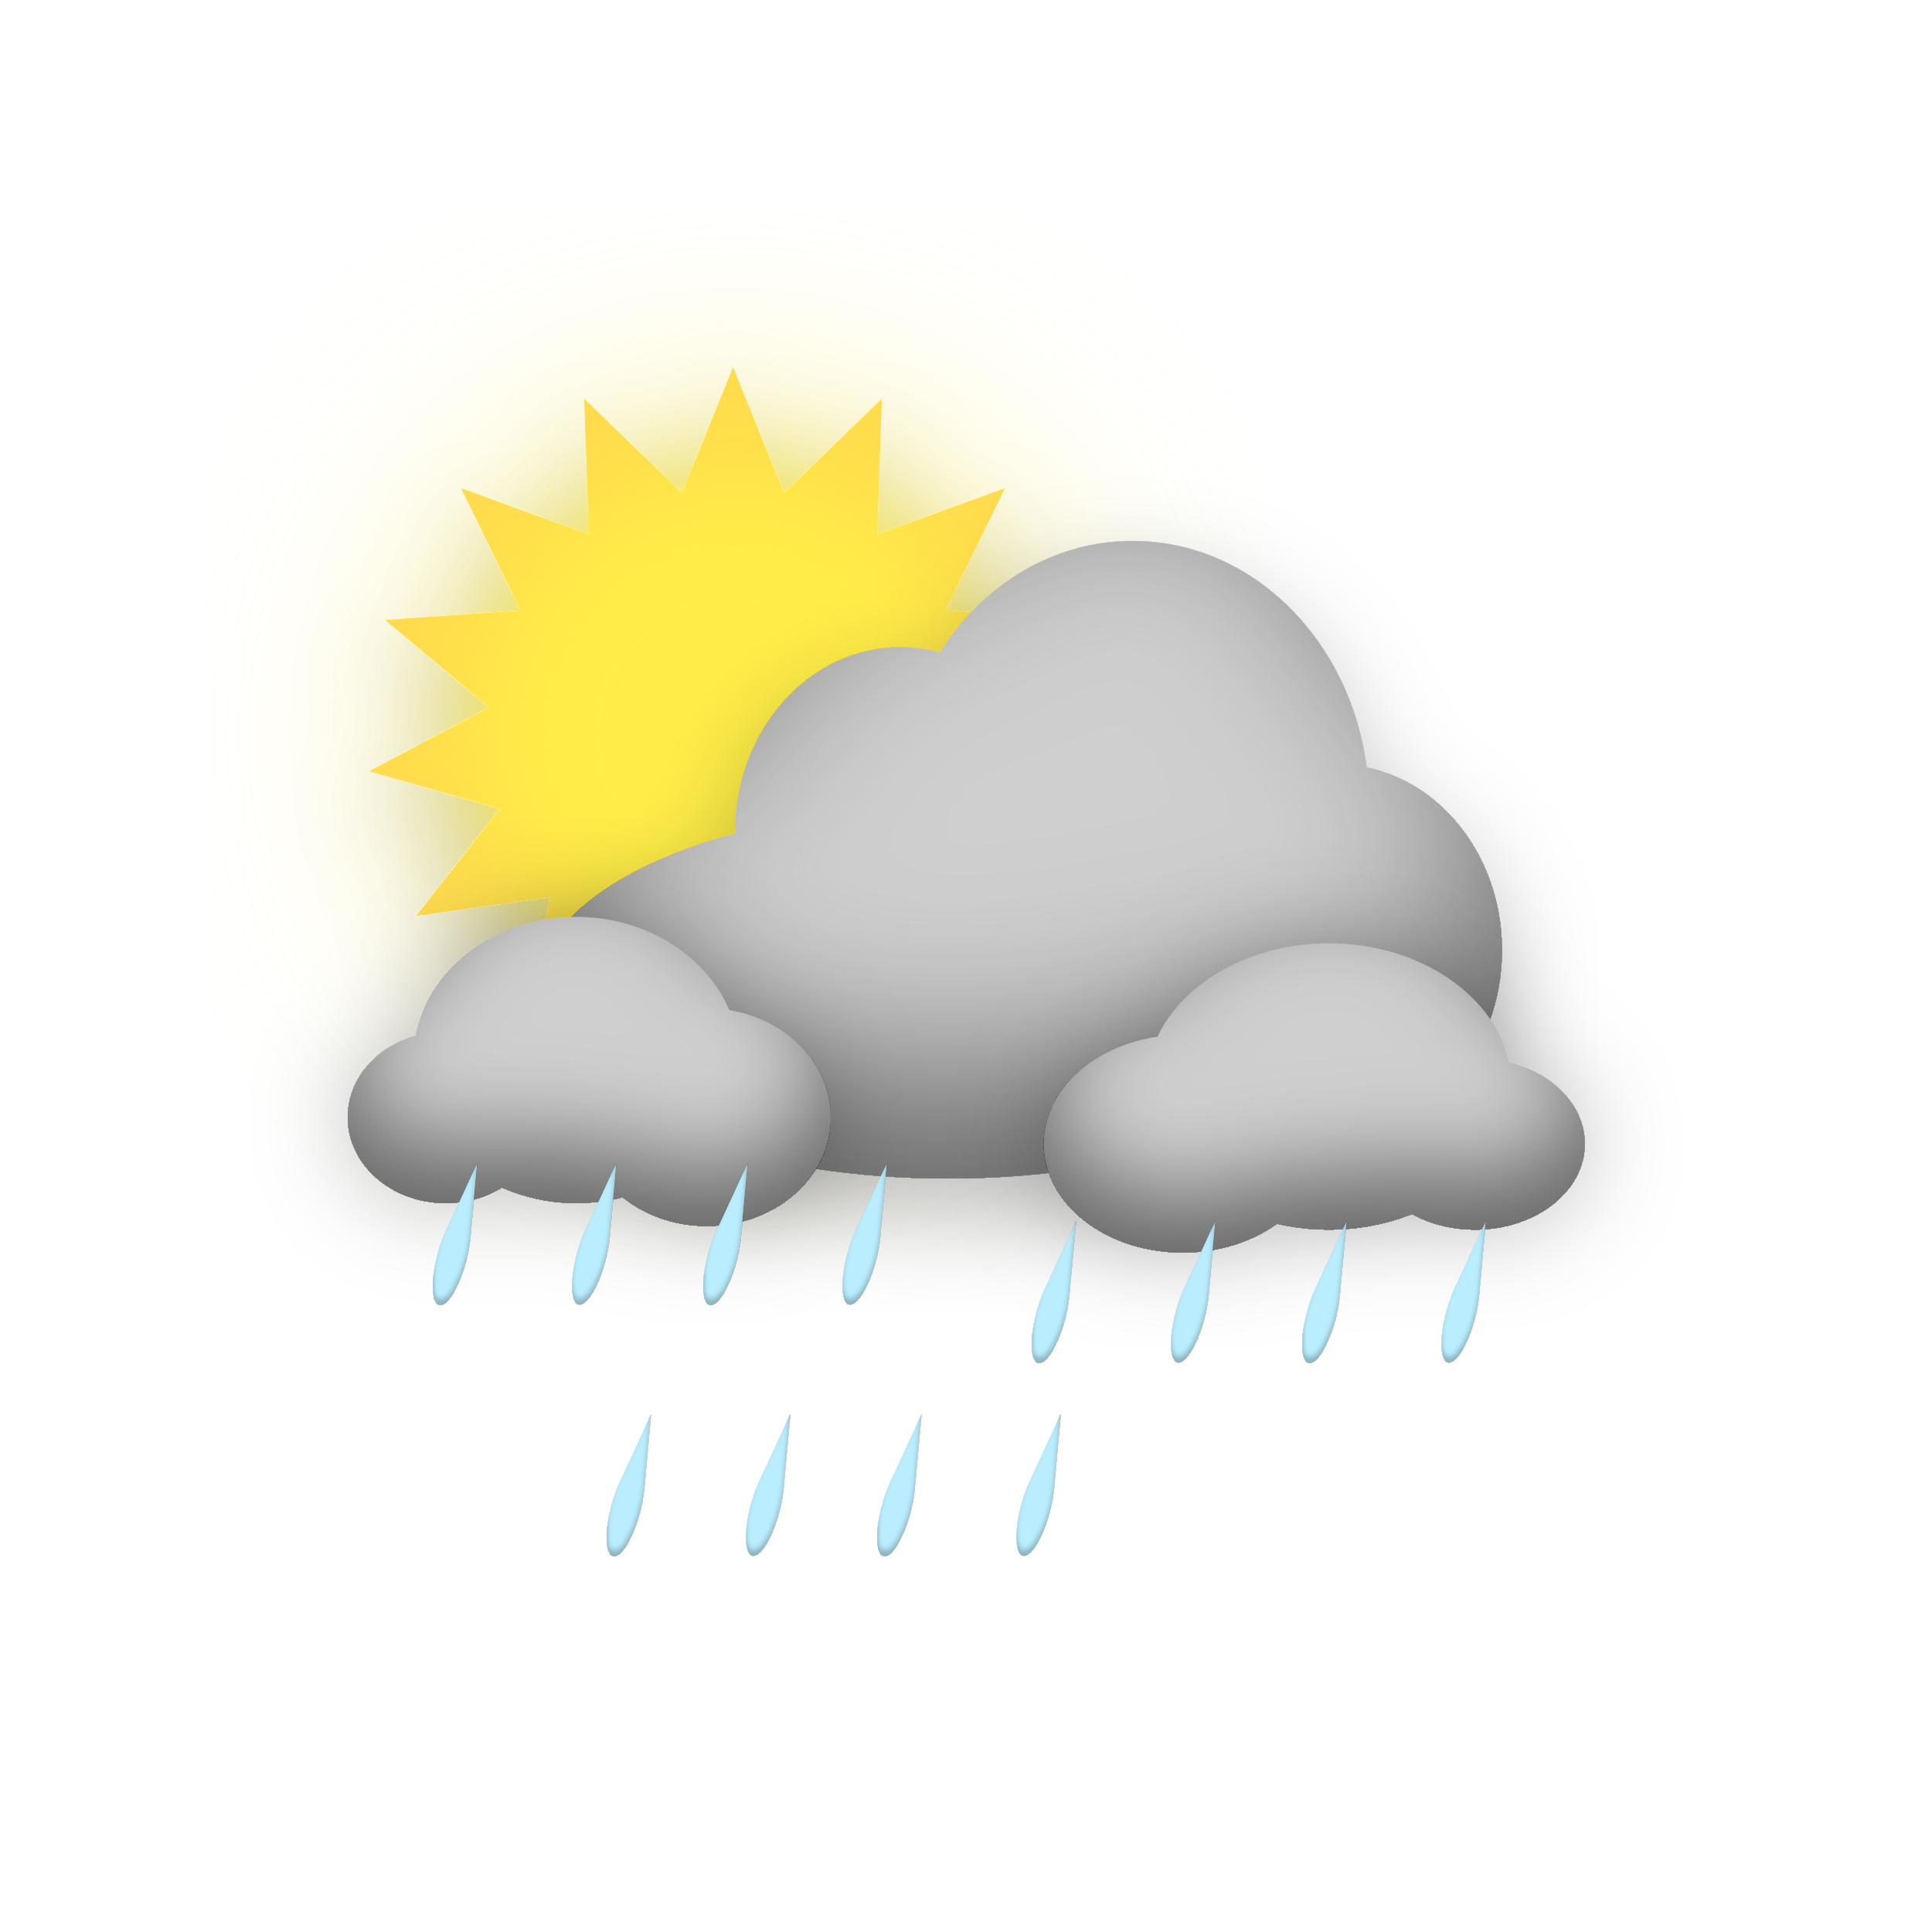
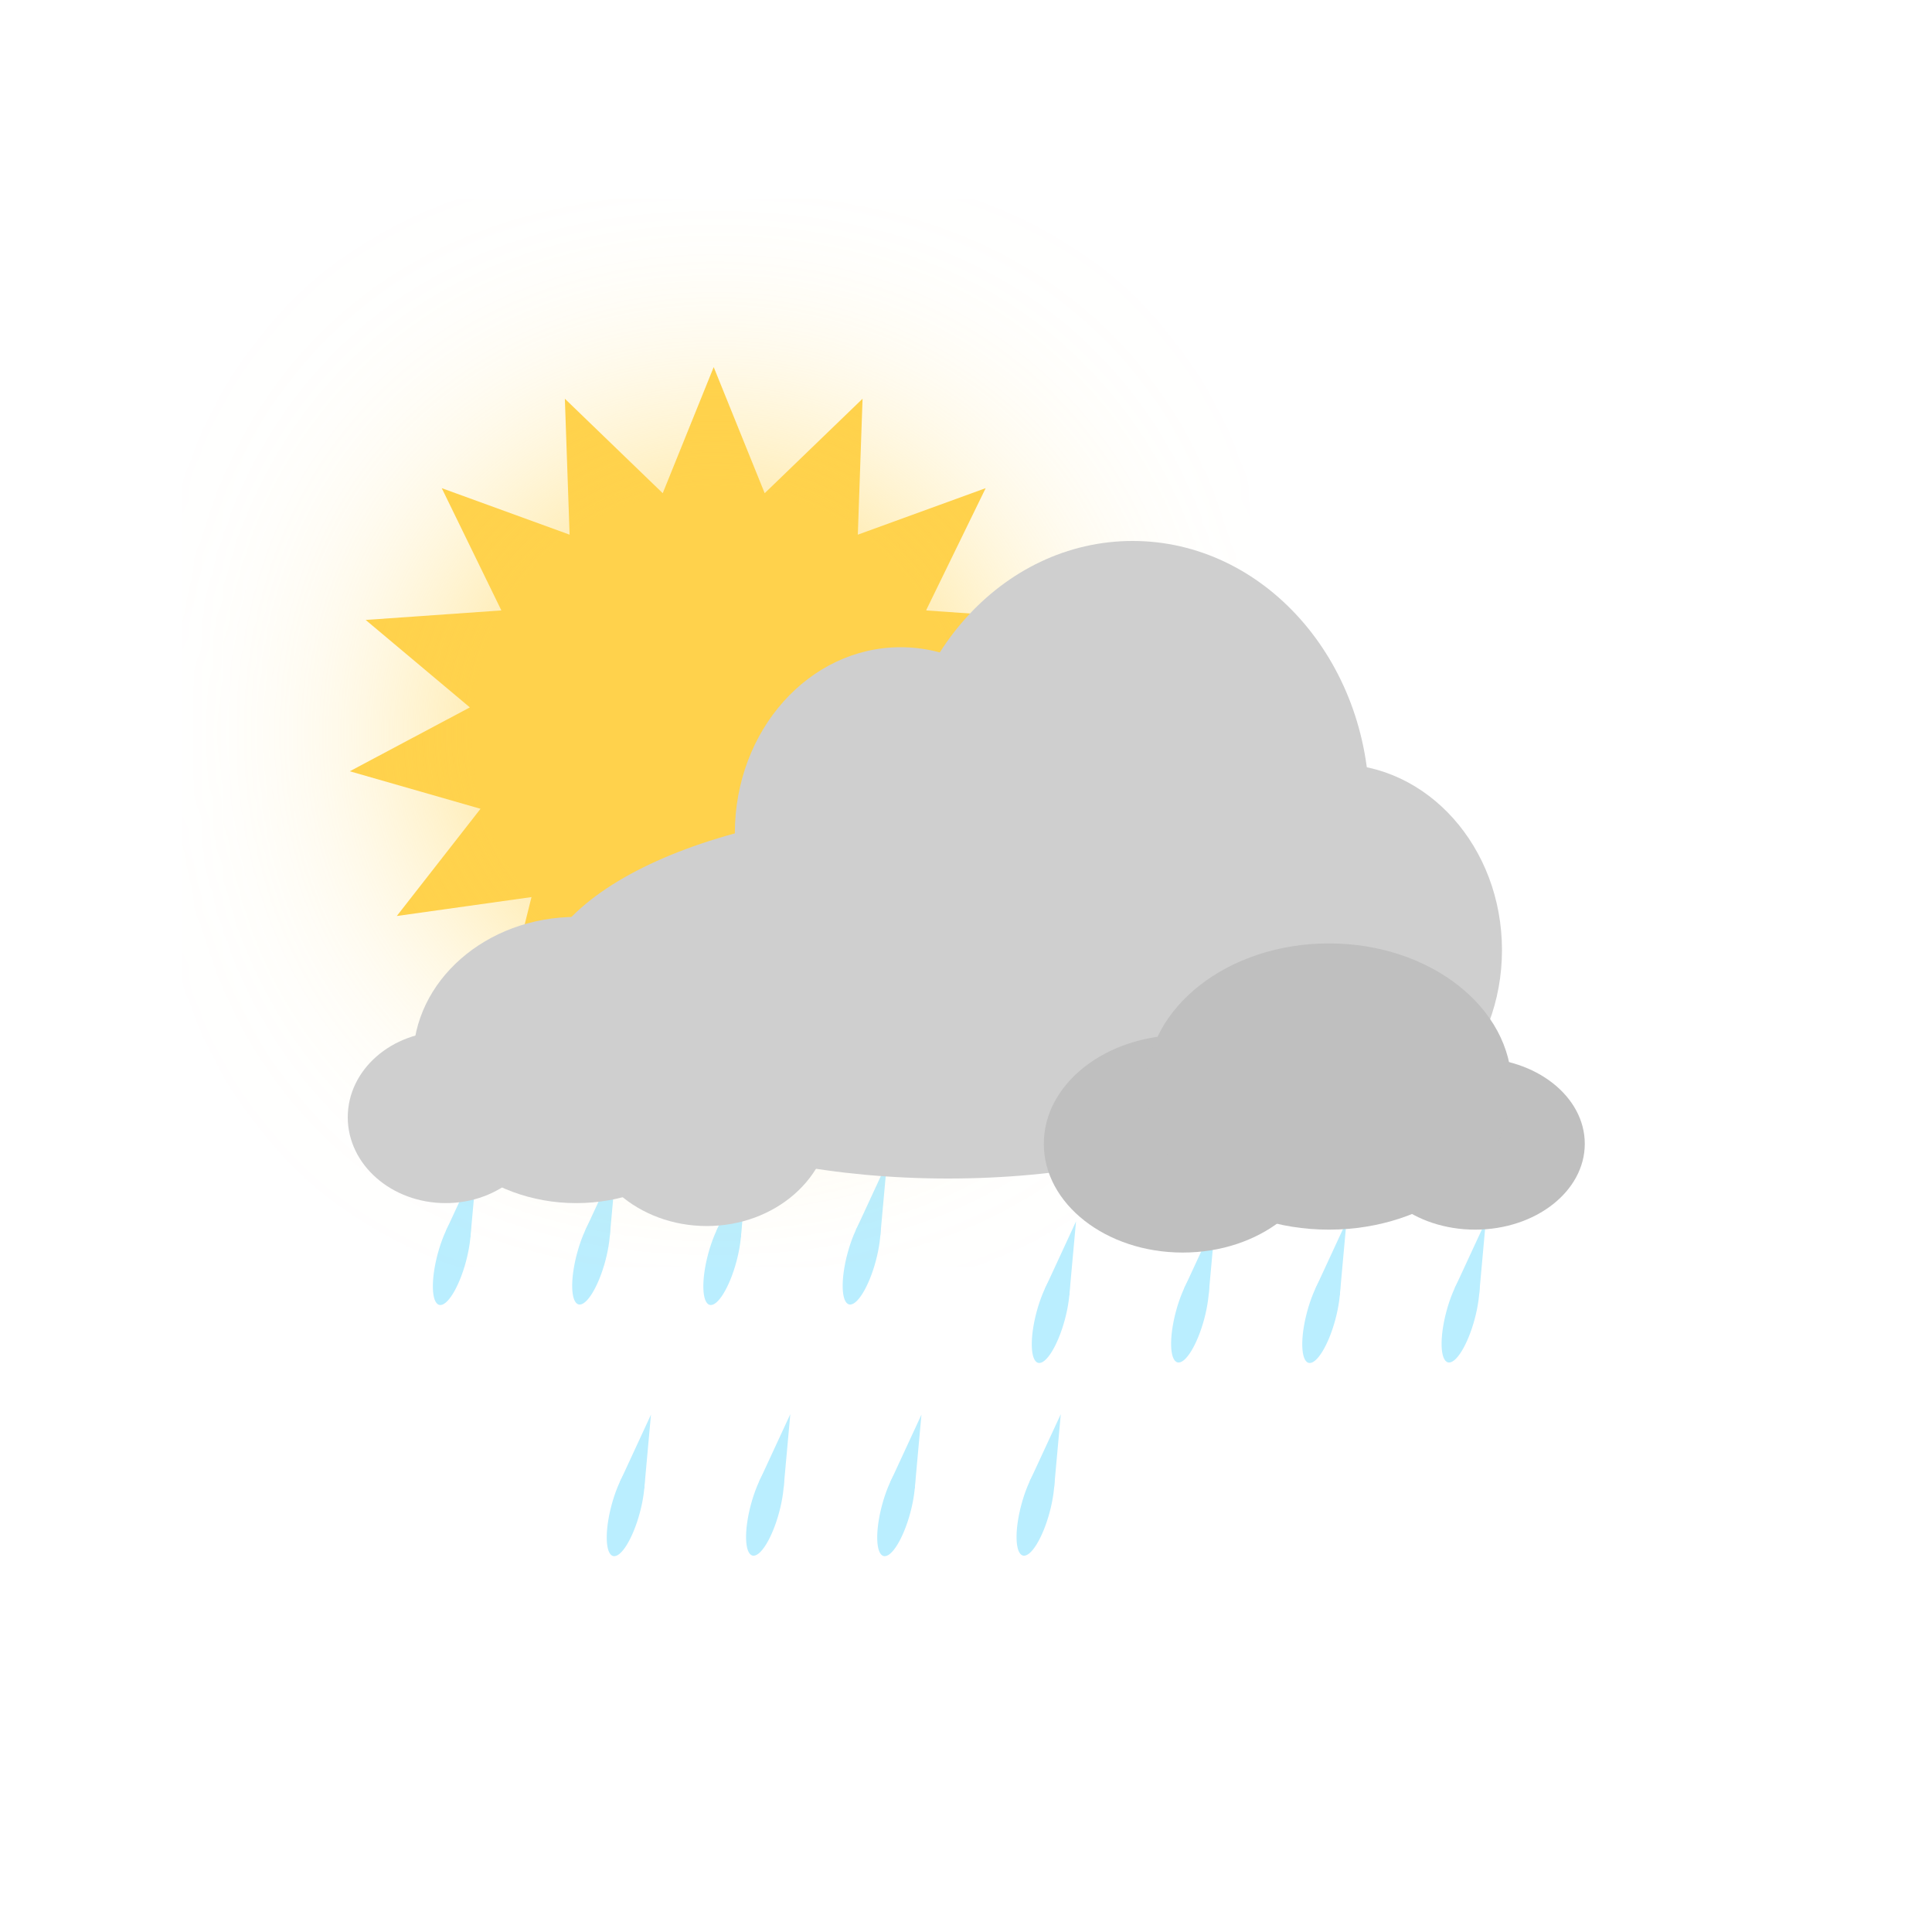
<svg xmlns="http://www.w3.org/2000/svg" width="100" height="100" viewBox="0 0 100 100" fill="none">
-   <g filter="url(#filter0_d_207_532)">
-     <path d="M37.941 19L40.58 25.528L45.646 20.638L45.401 27.674L52.018 25.267L48.932 31.596L55.956 32.088L50.563 36.615L56.779 39.921L50.011 41.863L54.345 47.412L47.373 46.433L49.075 53.266L43.103 49.535L41.88 56.469L37.941 50.632L34.003 56.469L32.78 49.535L26.808 53.266L28.51 46.433L21.538 47.412L25.872 41.863L19.104 39.921L25.32 36.615L19.927 32.088L26.951 31.596L23.865 25.267L30.482 27.674L30.237 20.638L35.303 25.528L37.941 19Z" fill="#FFD84F" />
+   <path d="M24.694 60.222L24.347 64.051L23.079 63.712L24.694 60.222Z" fill="#BAEEFF" />
+   <ellipse cx="23.386" cy="65.1" rx="0.758" ry="2.526" transform="rotate(15 23.3858 65.1005)" fill="#BAEEFF" />
+   <path d="M31.906 60.197L31.559 64.025L30.291 63.686L31.906 60.197Z" fill="#BAEEFF" />
+   <ellipse cx="30.598" cy="65.075" rx="0.758" ry="2.526" transform="rotate(15 30.5977 65.0749)" fill="#BAEEFF" />
+   <path d="M38.694 60.222L38.347 64.051L37.08 63.712L38.694 60.222Z" fill="#BAEEFF" />
+   <ellipse cx="37.386" cy="65.1" rx="0.758" ry="2.526" transform="rotate(15 37.3858 65.1005)" fill="#BAEEFF" />
+   <path d="M45.906 60.197L45.559 64.025L44.291 63.686L45.906 60.197Z" fill="#BAEEFF" />
+   <ellipse cx="44.598" cy="65.075" rx="0.758" ry="2.526" transform="rotate(15 44.5977 65.0749)" fill="#BAEEFF" />
+   <path d="M55.694 63.222L55.347 67.051L54.08 66.712L55.694 63.222Z" fill="#BAEEFF" />
+   <ellipse cx="54.386" cy="68.1" rx="0.758" ry="2.526" transform="rotate(15 54.3858 68.1005)" fill="#BAEEFF" />
+   <path d="M62.906 63.197L62.559 67.025L61.291 66.686L62.906 63.197Z" fill="#BAEEFF" />
+   <ellipse cx="61.598" cy="68.075" rx="0.758" ry="2.526" transform="rotate(15 61.5977 68.0749)" fill="#BAEEFF" />
+   <path d="M69.694 63.222L69.347 67.051L68.079 66.712L69.694 63.222Z" fill="#BAEEFF" />
+   <ellipse cx="68.386" cy="68.1" rx="0.758" ry="2.526" transform="rotate(15 68.3858 68.1005)" fill="#BAEEFF" />
+   <path d="M76.906 63.197L76.559 67.025L75.291 66.686L76.906 63.197Z" fill="#BAEEFF" />
+   <ellipse cx="75.598" cy="68.075" rx="0.758" ry="2.526" transform="rotate(15 75.5977 68.0749)" fill="#BAEEFF" />
+   <path d="M33.694 73.222L33.347 77.051L32.08 76.712L33.694 73.222Z" fill="#BAEEFF" />
+   <ellipse cx="32.386" cy="78.1" rx="0.758" ry="2.526" transform="rotate(15 32.3858 78.1005)" fill="#BAEEFF" />
+   <path d="M40.906 73.197L40.559 77.025L39.291 76.686L40.906 73.197Z" fill="#BAEEFF" />
+   <ellipse cx="39.598" cy="78.075" rx="0.758" ry="2.526" transform="rotate(15 39.5977 78.0749)" fill="#BAEEFF" />
+   <path d="M47.694 73.222L47.347 77.051L46.08 76.712L47.694 73.222Z" fill="#BAEEFF" />
+   <ellipse cx="46.386" cy="78.1" rx="0.758" ry="2.526" transform="rotate(15 46.3858 78.1005)" fill="#BAEEFF" />
+   <path d="M54.906 73.197L54.559 77.025L53.291 76.686L54.906 73.197Z" fill="#BAEEFF" />
+   <ellipse cx="53.598" cy="78.075" rx="0.758" ry="2.526" transform="rotate(15 53.5977 78.0749)" fill="#BAEEFF" />
+   <path d="M36.941 19L39.58 25.528L44.646 20.638L44.401 27.674L51.018 25.267L47.932 31.596L54.956 32.088L49.563 36.615L55.779 39.921L49.011 41.863L53.345 47.412L46.373 46.433L48.075 53.266L42.103 49.535L40.88 56.469L36.941 50.632L33.003 56.469L31.78 49.535L25.808 53.266L27.51 46.433L20.538 47.412L24.872 41.863L18.104 39.921L24.32 36.615L18.927 32.088L25.951 31.596L22.865 25.267L29.482 27.674L29.237 20.638L34.303 25.528L36.941 19Z" fill="#FFD24C" />
+   <g filter="url(#filter0_f_736_435)">
+     <ellipse cx="37.029" cy="37.942" rx="12.628" ry="12.628" fill="#FFD24C" />
  </g>
-   <g filter="url(#filter1_f_207_532)">
-     <ellipse cx="38.029" cy="37.942" rx="12.628" ry="12.628" fill="#FFED47" />
-   </g>
-   <g filter="url(#filter2_f_207_532)">
-     <ellipse cx="38.029" cy="37.942" rx="12.628" ry="12.628" fill="#FFED47" />
-   </g>
-   <g filter="url(#filter3_di_207_532)">
-     <path d="M70.879 41.75C70.879 49.344 65.393 55.5 58.624 55.5C51.856 55.5 46.37 49.344 46.37 41.75C46.37 34.156 51.856 28 58.624 28C65.393 28 70.879 34.156 70.879 41.75Z" fill="#CFCFCF" />
-     <path d="M77.742 49.175C77.742 54.491 73.901 58.8 69.164 58.8C64.426 58.8 60.585 54.491 60.585 49.175C60.585 43.859 64.426 39.55 69.164 39.55C73.901 39.55 77.742 43.859 77.742 49.175Z" fill="#CFCFCF" />
-     <path d="M55.193 43.125C55.193 48.441 51.352 52.75 46.615 52.75C41.877 52.75 38.036 48.441 38.036 43.125C38.036 37.809 41.877 33.5 46.615 33.5C51.352 33.5 55.193 37.809 55.193 43.125Z" fill="#CFCFCF" />
-     <path d="M70.389 51.375C70.389 56.691 60.842 61 49.066 61C37.289 61 27.742 56.691 27.742 51.375C27.742 46.059 37.289 41.75 49.066 41.75C60.842 41.75 70.389 46.059 70.389 51.375Z" fill="#CFCFCF" />
-   </g>
-   <g filter="url(#filter4_di_207_532)">
-     <path d="M43 57.829C43 60.938 40.126 63.459 36.581 63.459C33.036 63.459 30.162 60.938 30.162 57.829C30.162 54.72 33.036 52.199 36.581 52.199C40.126 52.199 43 54.72 43 57.829Z" fill="#CFCFCF" />
-     <path d="M28.135 57.829C28.135 60.283 25.866 62.273 23.068 62.273C20.269 62.273 18 60.283 18 57.829C18 55.374 20.269 53.384 23.068 53.384C25.866 53.384 28.135 55.374 28.135 57.829Z" fill="#CFCFCF" />
-     <path d="M38.27 54.866C38.27 58.957 34.489 62.273 29.824 62.273C25.16 62.273 21.378 58.957 21.378 54.866C21.378 50.775 25.16 47.459 29.824 47.459C34.489 47.459 38.27 50.775 38.27 54.866Z" fill="#CFCFCF" />
-   </g>
-   <g filter="url(#filter5_di_207_532)">
-     <path d="M54.028 59.202C54.028 62.311 57.247 64.832 61.218 64.832C65.188 64.832 68.407 62.311 68.407 59.202C68.407 56.093 65.188 53.572 61.218 53.572C57.247 53.572 54.028 56.093 54.028 59.202Z" fill="#CFCFCF" />
-     <path d="M70.677 59.202C70.677 61.657 73.218 63.646 76.353 63.646C79.487 63.646 82.028 61.657 82.028 59.202C82.028 56.747 79.487 54.758 76.353 54.758C73.218 54.758 70.677 56.747 70.677 59.202Z" fill="#CFCFCF" />
-     <path d="M59.326 56.239C59.326 60.33 63.561 63.646 68.785 63.646C74.009 63.646 78.245 60.33 78.245 56.239C78.245 52.148 74.009 48.831 68.785 48.831C63.561 48.831 59.326 52.148 59.326 56.239Z" fill="#CFCFCF" />
-   </g>
-   <g filter="url(#filter6_i_207_532)">
-     <path d="M24.694 60.222L24.347 64.051L23.079 63.712L24.694 60.222Z" fill="#BAEEFF" />
-     <ellipse cx="23.386" cy="65.1" rx="0.758" ry="2.526" transform="rotate(15 23.3858 65.1005)" fill="#BAEEFF" />
-     <path d="M31.906 60.197L31.559 64.025L30.291 63.686L31.906 60.197Z" fill="#BAEEFF" />
-     <ellipse cx="30.598" cy="65.075" rx="0.758" ry="2.526" transform="rotate(15 30.5977 65.0749)" fill="#BAEEFF" />
-   </g>
-   <g filter="url(#filter7_i_207_532)">
-     <path d="M38.694 60.222L38.347 64.051L37.08 63.712L38.694 60.222Z" fill="#BAEEFF" />
-     <ellipse cx="37.386" cy="65.1" rx="0.758" ry="2.526" transform="rotate(15 37.3858 65.1005)" fill="#BAEEFF" />
-     <path d="M45.906 60.197L45.559 64.025L44.291 63.686L45.906 60.197Z" fill="#BAEEFF" />
-     <ellipse cx="44.598" cy="65.075" rx="0.758" ry="2.526" transform="rotate(15 44.5977 65.0749)" fill="#BAEEFF" />
-   </g>
-   <g filter="url(#filter8_i_207_532)">
-     <path d="M55.694 63.222L55.347 67.051L54.08 66.712L55.694 63.222Z" fill="#BAEEFF" />
-     <ellipse cx="54.386" cy="68.1" rx="0.758" ry="2.526" transform="rotate(15 54.3858 68.1005)" fill="#BAEEFF" />
-     <path d="M62.906 63.197L62.559 67.025L61.291 66.686L62.906 63.197Z" fill="#BAEEFF" />
-     <ellipse cx="61.598" cy="68.075" rx="0.758" ry="2.526" transform="rotate(15 61.5977 68.0749)" fill="#BAEEFF" />
-   </g>
-   <g filter="url(#filter9_i_207_532)">
-     <path d="M69.694 63.222L69.347 67.051L68.079 66.712L69.694 63.222Z" fill="#BAEEFF" />
-     <ellipse cx="68.386" cy="68.1" rx="0.758" ry="2.526" transform="rotate(15 68.3858 68.1005)" fill="#BAEEFF" />
-     <path d="M76.906 63.197L76.559 67.025L75.291 66.686L76.906 63.197Z" fill="#BAEEFF" />
-     <ellipse cx="75.598" cy="68.075" rx="0.758" ry="2.526" transform="rotate(15 75.5977 68.0749)" fill="#BAEEFF" />
-   </g>
-   <g filter="url(#filter10_i_207_532)">
-     <path d="M33.694 73.222L33.347 77.051L32.08 76.712L33.694 73.222Z" fill="#BAEEFF" />
-     <ellipse cx="32.386" cy="78.1" rx="0.758" ry="2.526" transform="rotate(15 32.3858 78.1005)" fill="#BAEEFF" />
-     <path d="M40.906 73.197L40.559 77.025L39.291 76.686L40.906 73.197Z" fill="#BAEEFF" />
-     <ellipse cx="39.598" cy="78.075" rx="0.758" ry="2.526" transform="rotate(15 39.5977 78.0749)" fill="#BAEEFF" />
-   </g>
-   <g filter="url(#filter11_i_207_532)">
-     <path d="M47.694 73.222L47.347 77.051L46.08 76.712L47.694 73.222Z" fill="#BAEEFF" />
-     <ellipse cx="46.386" cy="78.1" rx="0.758" ry="2.526" transform="rotate(15 46.3858 78.1005)" fill="#BAEEFF" />
-     <path d="M54.906 73.197L54.559 77.025L53.291 76.686L54.906 73.197Z" fill="#BAEEFF" />
-     <ellipse cx="53.598" cy="78.075" rx="0.758" ry="2.526" transform="rotate(15 53.5977 78.0749)" fill="#BAEEFF" />
-   </g>
+   <ellipse cx="37.029" cy="37.942" rx="12.628" ry="12.628" fill="#FFD24C" />
+   <path d="M70.879 41.75C70.879 49.344 65.393 55.5 58.624 55.5C51.856 55.5 46.37 49.344 46.37 41.75C46.37 34.156 51.856 28 58.624 28C65.393 28 70.879 34.156 70.879 41.75Z" fill="#CFCFCF" />
+   <path d="M77.742 49.175C77.742 54.491 73.901 58.8 69.164 58.8C64.426 58.8 60.585 54.491 60.585 49.175C60.585 43.859 64.426 39.55 69.164 39.55C73.901 39.55 77.742 43.859 77.742 49.175Z" fill="#CFCFCF" />
+   <path d="M55.193 43.125C55.193 48.441 51.352 52.75 46.615 52.75C41.877 52.75 38.036 48.441 38.036 43.125C38.036 37.809 41.877 33.5 46.615 33.5C51.352 33.5 55.193 37.809 55.193 43.125Z" fill="#CFCFCF" />
+   <path d="M70.389 51.375C70.389 56.691 60.842 61 49.066 61C37.289 61 27.742 56.691 27.742 51.375C27.742 46.059 37.289 41.75 49.066 41.75C60.842 41.75 70.389 46.059 70.389 51.375Z" fill="#CFCFCF" />
+   <path d="M43 57.829C43 60.938 40.126 63.459 36.581 63.459C33.036 63.459 30.162 60.938 30.162 57.829C30.162 54.72 33.036 52.199 36.581 52.199C40.126 52.199 43 54.72 43 57.829Z" fill="#CFCFCF" />
+   <path d="M28.135 57.829C28.135 60.283 25.866 62.273 23.068 62.273C20.269 62.273 18 60.283 18 57.829C18 55.374 20.269 53.384 23.068 53.384C25.866 53.384 28.135 55.374 28.135 57.829Z" fill="#CFCFCF" />
+   <path d="M38.27 54.866C38.27 58.957 34.489 62.273 29.824 62.273C25.16 62.273 21.378 58.957 21.378 54.866C21.378 50.775 25.16 47.459 29.824 47.459C34.489 47.459 38.27 50.775 38.27 54.866Z" fill="#CFCFCF" />
+   <path d="M54.028 59.202C54.028 62.311 57.247 64.832 61.218 64.832C65.188 64.832 68.407 62.311 68.407 59.202C68.407 56.093 65.188 53.572 61.218 53.572C57.247 53.572 54.028 56.093 54.028 59.202Z" fill="#BFBFBF" />
+   <path d="M70.677 59.202C70.677 61.657 73.218 63.646 76.353 63.646C79.487 63.646 82.028 61.657 82.028 59.202C82.028 56.747 79.487 54.758 76.353 54.758C73.218 54.758 70.677 56.747 70.677 59.202Z" fill="#BFBFBF" />
+   <path d="M59.326 56.239C59.326 60.33 63.561 63.646 68.785 63.646C74.009 63.646 78.245 60.33 78.245 56.239C78.245 52.148 74.009 48.831 68.785 48.831C63.561 48.831 59.326 52.148 59.326 56.239Z" fill="#BFBFBF" />
  <defs>
-     <filter id="filter0_d_207_532" x="14.104" y="16" width="47.676" height="47.469" filterUnits="userSpaceOnUse" color-interpolation-filters="sRGB">
-       <feFlood flood-opacity="0" result="BackgroundImageFix" />
-       <feColorMatrix in="SourceAlpha" type="matrix" values="0 0 0 0 0 0 0 0 0 0 0 0 0 0 0 0 0 0 127 0" result="hardAlpha" />
-       <feOffset dy="2" />
-       <feGaussianBlur stdDeviation="2.5" />
-       <feComposite in2="hardAlpha" operator="out" />
-       <feColorMatrix type="matrix" values="0 0 0 0 0 0 0 0 0 0 0 0 0 0 0 0 0 0 0.25 0" />
-       <feBlend mode="normal" in2="BackgroundImageFix" result="effect1_dropShadow_207_532" />
-       <feBlend mode="normal" in="SourceGraphic" in2="effect1_dropShadow_207_532" result="shape" />
-     </filter>
-     <filter id="filter1_f_207_532" x="10.401" y="10.314" width="55.255" height="55.255" filterUnits="userSpaceOnUse" color-interpolation-filters="sRGB">
+     <filter id="filter0_f_736_435" x="9.401" y="10.314" width="55.255" height="55.255" filterUnits="userSpaceOnUse" color-interpolation-filters="sRGB">
      <feFlood flood-opacity="0" result="BackgroundImageFix" />
      <feBlend mode="normal" in="SourceGraphic" in2="BackgroundImageFix" result="shape" />
-       <feGaussianBlur stdDeviation="7.5" result="effect1_foregroundBlur_207_532" />
-     </filter>
-     <filter id="filter2_f_207_532" x="20.401" y="20.314" width="35.255" height="35.255" filterUnits="userSpaceOnUse" color-interpolation-filters="sRGB">
-       <feFlood flood-opacity="0" result="BackgroundImageFix" />
-       <feBlend mode="normal" in="SourceGraphic" in2="BackgroundImageFix" result="shape" />
-       <feGaussianBlur stdDeviation="2.5" result="effect1_foregroundBlur_207_532" />
-     </filter>
-     <filter id="filter3_di_207_532" x="22.742" y="23" width="60" height="45" filterUnits="userSpaceOnUse" color-interpolation-filters="sRGB">
-       <feFlood flood-opacity="0" result="BackgroundImageFix" />
-       <feColorMatrix in="SourceAlpha" type="matrix" values="0 0 0 0 0 0 0 0 0 0 0 0 0 0 0 0 0 0 127 0" result="hardAlpha" />
-       <feOffset dy="2" />
-       <feGaussianBlur stdDeviation="2.5" />
-       <feComposite in2="hardAlpha" operator="out" />
-       <feColorMatrix type="matrix" values="0 0 0 0 0 0 0 0 0 0 0 0 0 0 0 0 0 0 0.25 0" />
-       <feBlend mode="normal" in2="BackgroundImageFix" result="effect1_dropShadow_207_532" />
-       <feBlend mode="normal" in="SourceGraphic" in2="effect1_dropShadow_207_532" result="shape" />
-       <feColorMatrix in="SourceAlpha" type="matrix" values="0 0 0 0 0 0 0 0 0 0 0 0 0 0 0 0 0 0 127 0" result="hardAlpha" />
-       <feOffset dy="-5" />
-       <feGaussianBlur stdDeviation="5" />
-       <feComposite in2="hardAlpha" operator="arithmetic" k2="-1" k3="1" />
-       <feColorMatrix type="matrix" values="0 0 0 0 0 0 0 0 0 0 0 0 0 0 0 0 0 0 0.5 0" />
-       <feBlend mode="normal" in2="shape" result="effect2_innerShadow_207_532" />
-     </filter>
-     <filter id="filter4_di_207_532" x="13" y="42.459" width="35" height="26" filterUnits="userSpaceOnUse" color-interpolation-filters="sRGB">
-       <feFlood flood-opacity="0" result="BackgroundImageFix" />
-       <feColorMatrix in="SourceAlpha" type="matrix" values="0 0 0 0 0 0 0 0 0 0 0 0 0 0 0 0 0 0 127 0" result="hardAlpha" />
-       <feOffset />
-       <feGaussianBlur stdDeviation="2.5" />
-       <feComposite in2="hardAlpha" operator="out" />
-       <feColorMatrix type="matrix" values="0 0 0 0 0 0 0 0 0 0 0 0 0 0 0 0 0 0 0.25 0" />
-       <feBlend mode="normal" in2="BackgroundImageFix" result="effect1_dropShadow_207_532" />
-       <feBlend mode="normal" in="SourceGraphic" in2="effect1_dropShadow_207_532" result="shape" />
-       <feColorMatrix in="SourceAlpha" type="matrix" values="0 0 0 0 0 0 0 0 0 0 0 0 0 0 0 0 0 0 127 0" result="hardAlpha" />
-       <feOffset dy="-2.75" />
-       <feGaussianBlur stdDeviation="2.5" />
-       <feComposite in2="hardAlpha" operator="arithmetic" k2="-1" k3="1" />
-       <feColorMatrix type="matrix" values="0 0 0 0 0 0 0 0 0 0 0 0 0 0 0 0 0 0 0.5 0" />
-       <feBlend mode="normal" in2="shape" result="effect2_innerShadow_207_532" />
-     </filter>
-     <filter id="filter5_di_207_532" x="49.028" y="43.831" width="38" height="26" filterUnits="userSpaceOnUse" color-interpolation-filters="sRGB">
-       <feFlood flood-opacity="0" result="BackgroundImageFix" />
-       <feColorMatrix in="SourceAlpha" type="matrix" values="0 0 0 0 0 0 0 0 0 0 0 0 0 0 0 0 0 0 127 0" result="hardAlpha" />
-       <feOffset />
-       <feGaussianBlur stdDeviation="2.5" />
-       <feComposite in2="hardAlpha" operator="out" />
-       <feColorMatrix type="matrix" values="0 0 0 0 0 0 0 0 0 0 0 0 0 0 0 0 0 0 0.25 0" />
-       <feBlend mode="normal" in2="BackgroundImageFix" result="effect1_dropShadow_207_532" />
-       <feBlend mode="normal" in="SourceGraphic" in2="effect1_dropShadow_207_532" result="shape" />
-       <feColorMatrix in="SourceAlpha" type="matrix" values="0 0 0 0 0 0 0 0 0 0 0 0 0 0 0 0 0 0 127 0" result="hardAlpha" />
-       <feOffset dy="-2.75" />
-       <feGaussianBlur stdDeviation="2.5" />
-       <feComposite in2="hardAlpha" operator="arithmetic" k2="-1" k3="1" />
-       <feColorMatrix type="matrix" values="0 0 0 0 0 0 0 0 0 0 0 0 0 0 0 0 0 0 0.5 0" />
-       <feBlend mode="normal" in2="shape" result="effect2_innerShadow_207_532" />
-     </filter>
-     <filter id="filter6_i_207_532" x="22.404" y="59.896" width="9.501" height="7.652" filterUnits="userSpaceOnUse" color-interpolation-filters="sRGB">
-       <feFlood flood-opacity="0" result="BackgroundImageFix" />
-       <feBlend mode="normal" in="SourceGraphic" in2="BackgroundImageFix" result="shape" />
-       <feColorMatrix in="SourceAlpha" type="matrix" values="0 0 0 0 0 0 0 0 0 0 0 0 0 0 0 0 0 0 127 0" result="hardAlpha" />
-       <feOffset dy="-0.3" />
-       <feGaussianBlur stdDeviation="0.15" />
-       <feComposite in2="hardAlpha" operator="arithmetic" k2="-1" k3="1" />
-       <feColorMatrix type="matrix" values="0 0 0 0 0 0 0 0 0 0 0 0 0 0 0 0 0 0 0.25 0" />
-       <feBlend mode="normal" in2="shape" result="effect1_innerShadow_207_532" />
-     </filter>
-     <filter id="filter7_i_207_532" x="36.404" y="59.896" width="9.501" height="7.652" filterUnits="userSpaceOnUse" color-interpolation-filters="sRGB">
-       <feFlood flood-opacity="0" result="BackgroundImageFix" />
-       <feBlend mode="normal" in="SourceGraphic" in2="BackgroundImageFix" result="shape" />
-       <feColorMatrix in="SourceAlpha" type="matrix" values="0 0 0 0 0 0 0 0 0 0 0 0 0 0 0 0 0 0 127 0" result="hardAlpha" />
-       <feOffset dy="-0.3" />
-       <feGaussianBlur stdDeviation="0.15" />
-       <feComposite in2="hardAlpha" operator="arithmetic" k2="-1" k3="1" />
-       <feColorMatrix type="matrix" values="0 0 0 0 0 0 0 0 0 0 0 0 0 0 0 0 0 0 0.25 0" />
-       <feBlend mode="normal" in2="shape" result="effect1_innerShadow_207_532" />
-     </filter>
-     <filter id="filter8_i_207_532" x="53.404" y="62.896" width="9.501" height="7.652" filterUnits="userSpaceOnUse" color-interpolation-filters="sRGB">
-       <feFlood flood-opacity="0" result="BackgroundImageFix" />
-       <feBlend mode="normal" in="SourceGraphic" in2="BackgroundImageFix" result="shape" />
-       <feColorMatrix in="SourceAlpha" type="matrix" values="0 0 0 0 0 0 0 0 0 0 0 0 0 0 0 0 0 0 127 0" result="hardAlpha" />
-       <feOffset dy="-0.3" />
-       <feGaussianBlur stdDeviation="0.15" />
-       <feComposite in2="hardAlpha" operator="arithmetic" k2="-1" k3="1" />
-       <feColorMatrix type="matrix" values="0 0 0 0 0 0 0 0 0 0 0 0 0 0 0 0 0 0 0.25 0" />
-       <feBlend mode="normal" in2="shape" result="effect1_innerShadow_207_532" />
-     </filter>
-     <filter id="filter9_i_207_532" x="67.404" y="62.896" width="9.501" height="7.652" filterUnits="userSpaceOnUse" color-interpolation-filters="sRGB">
-       <feFlood flood-opacity="0" result="BackgroundImageFix" />
-       <feBlend mode="normal" in="SourceGraphic" in2="BackgroundImageFix" result="shape" />
-       <feColorMatrix in="SourceAlpha" type="matrix" values="0 0 0 0 0 0 0 0 0 0 0 0 0 0 0 0 0 0 127 0" result="hardAlpha" />
-       <feOffset dy="-0.3" />
-       <feGaussianBlur stdDeviation="0.15" />
-       <feComposite in2="hardAlpha" operator="arithmetic" k2="-1" k3="1" />
-       <feColorMatrix type="matrix" values="0 0 0 0 0 0 0 0 0 0 0 0 0 0 0 0 0 0 0.25 0" />
-       <feBlend mode="normal" in2="shape" result="effect1_innerShadow_207_532" />
-     </filter>
-     <filter id="filter10_i_207_532" x="31.404" y="72.896" width="9.501" height="7.652" filterUnits="userSpaceOnUse" color-interpolation-filters="sRGB">
-       <feFlood flood-opacity="0" result="BackgroundImageFix" />
-       <feBlend mode="normal" in="SourceGraphic" in2="BackgroundImageFix" result="shape" />
-       <feColorMatrix in="SourceAlpha" type="matrix" values="0 0 0 0 0 0 0 0 0 0 0 0 0 0 0 0 0 0 127 0" result="hardAlpha" />
-       <feOffset dy="-0.3" />
-       <feGaussianBlur stdDeviation="0.15" />
-       <feComposite in2="hardAlpha" operator="arithmetic" k2="-1" k3="1" />
-       <feColorMatrix type="matrix" values="0 0 0 0 0 0 0 0 0 0 0 0 0 0 0 0 0 0 0.25 0" />
-       <feBlend mode="normal" in2="shape" result="effect1_innerShadow_207_532" />
-     </filter>
-     <filter id="filter11_i_207_532" x="45.404" y="72.896" width="9.501" height="7.652" filterUnits="userSpaceOnUse" color-interpolation-filters="sRGB">
-       <feFlood flood-opacity="0" result="BackgroundImageFix" />
-       <feBlend mode="normal" in="SourceGraphic" in2="BackgroundImageFix" result="shape" />
-       <feColorMatrix in="SourceAlpha" type="matrix" values="0 0 0 0 0 0 0 0 0 0 0 0 0 0 0 0 0 0 127 0" result="hardAlpha" />
-       <feOffset dy="-0.3" />
-       <feGaussianBlur stdDeviation="0.15" />
-       <feComposite in2="hardAlpha" operator="arithmetic" k2="-1" k3="1" />
-       <feColorMatrix type="matrix" values="0 0 0 0 0 0 0 0 0 0 0 0 0 0 0 0 0 0 0.25 0" />
-       <feBlend mode="normal" in2="shape" result="effect1_innerShadow_207_532" />
+       <feGaussianBlur stdDeviation="7.5" result="effect1_foregroundBlur_736_435" />
    </filter>
  </defs>
</svg>
